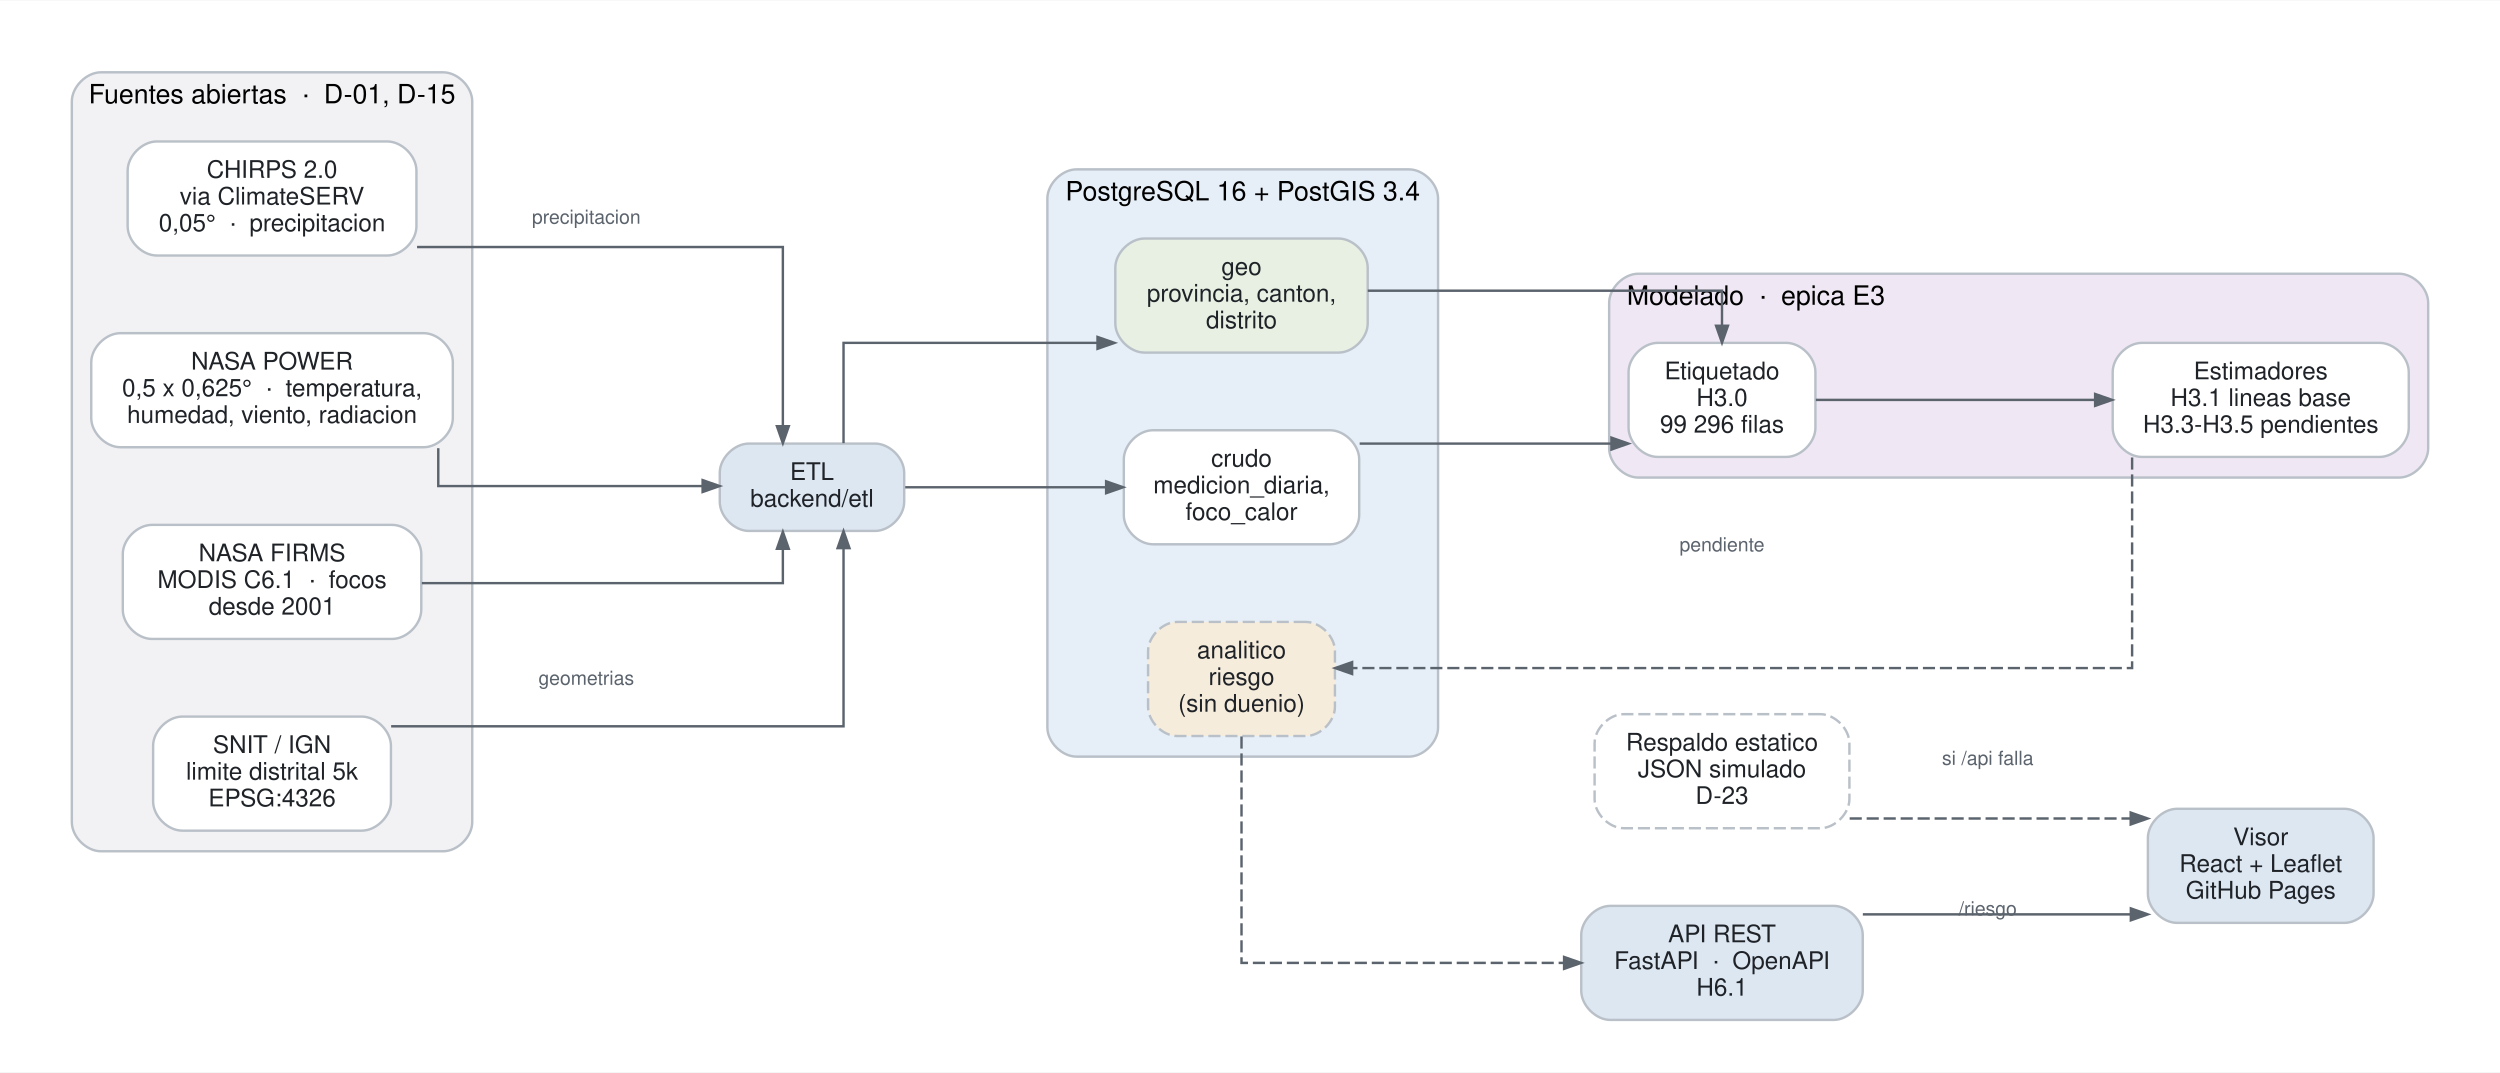
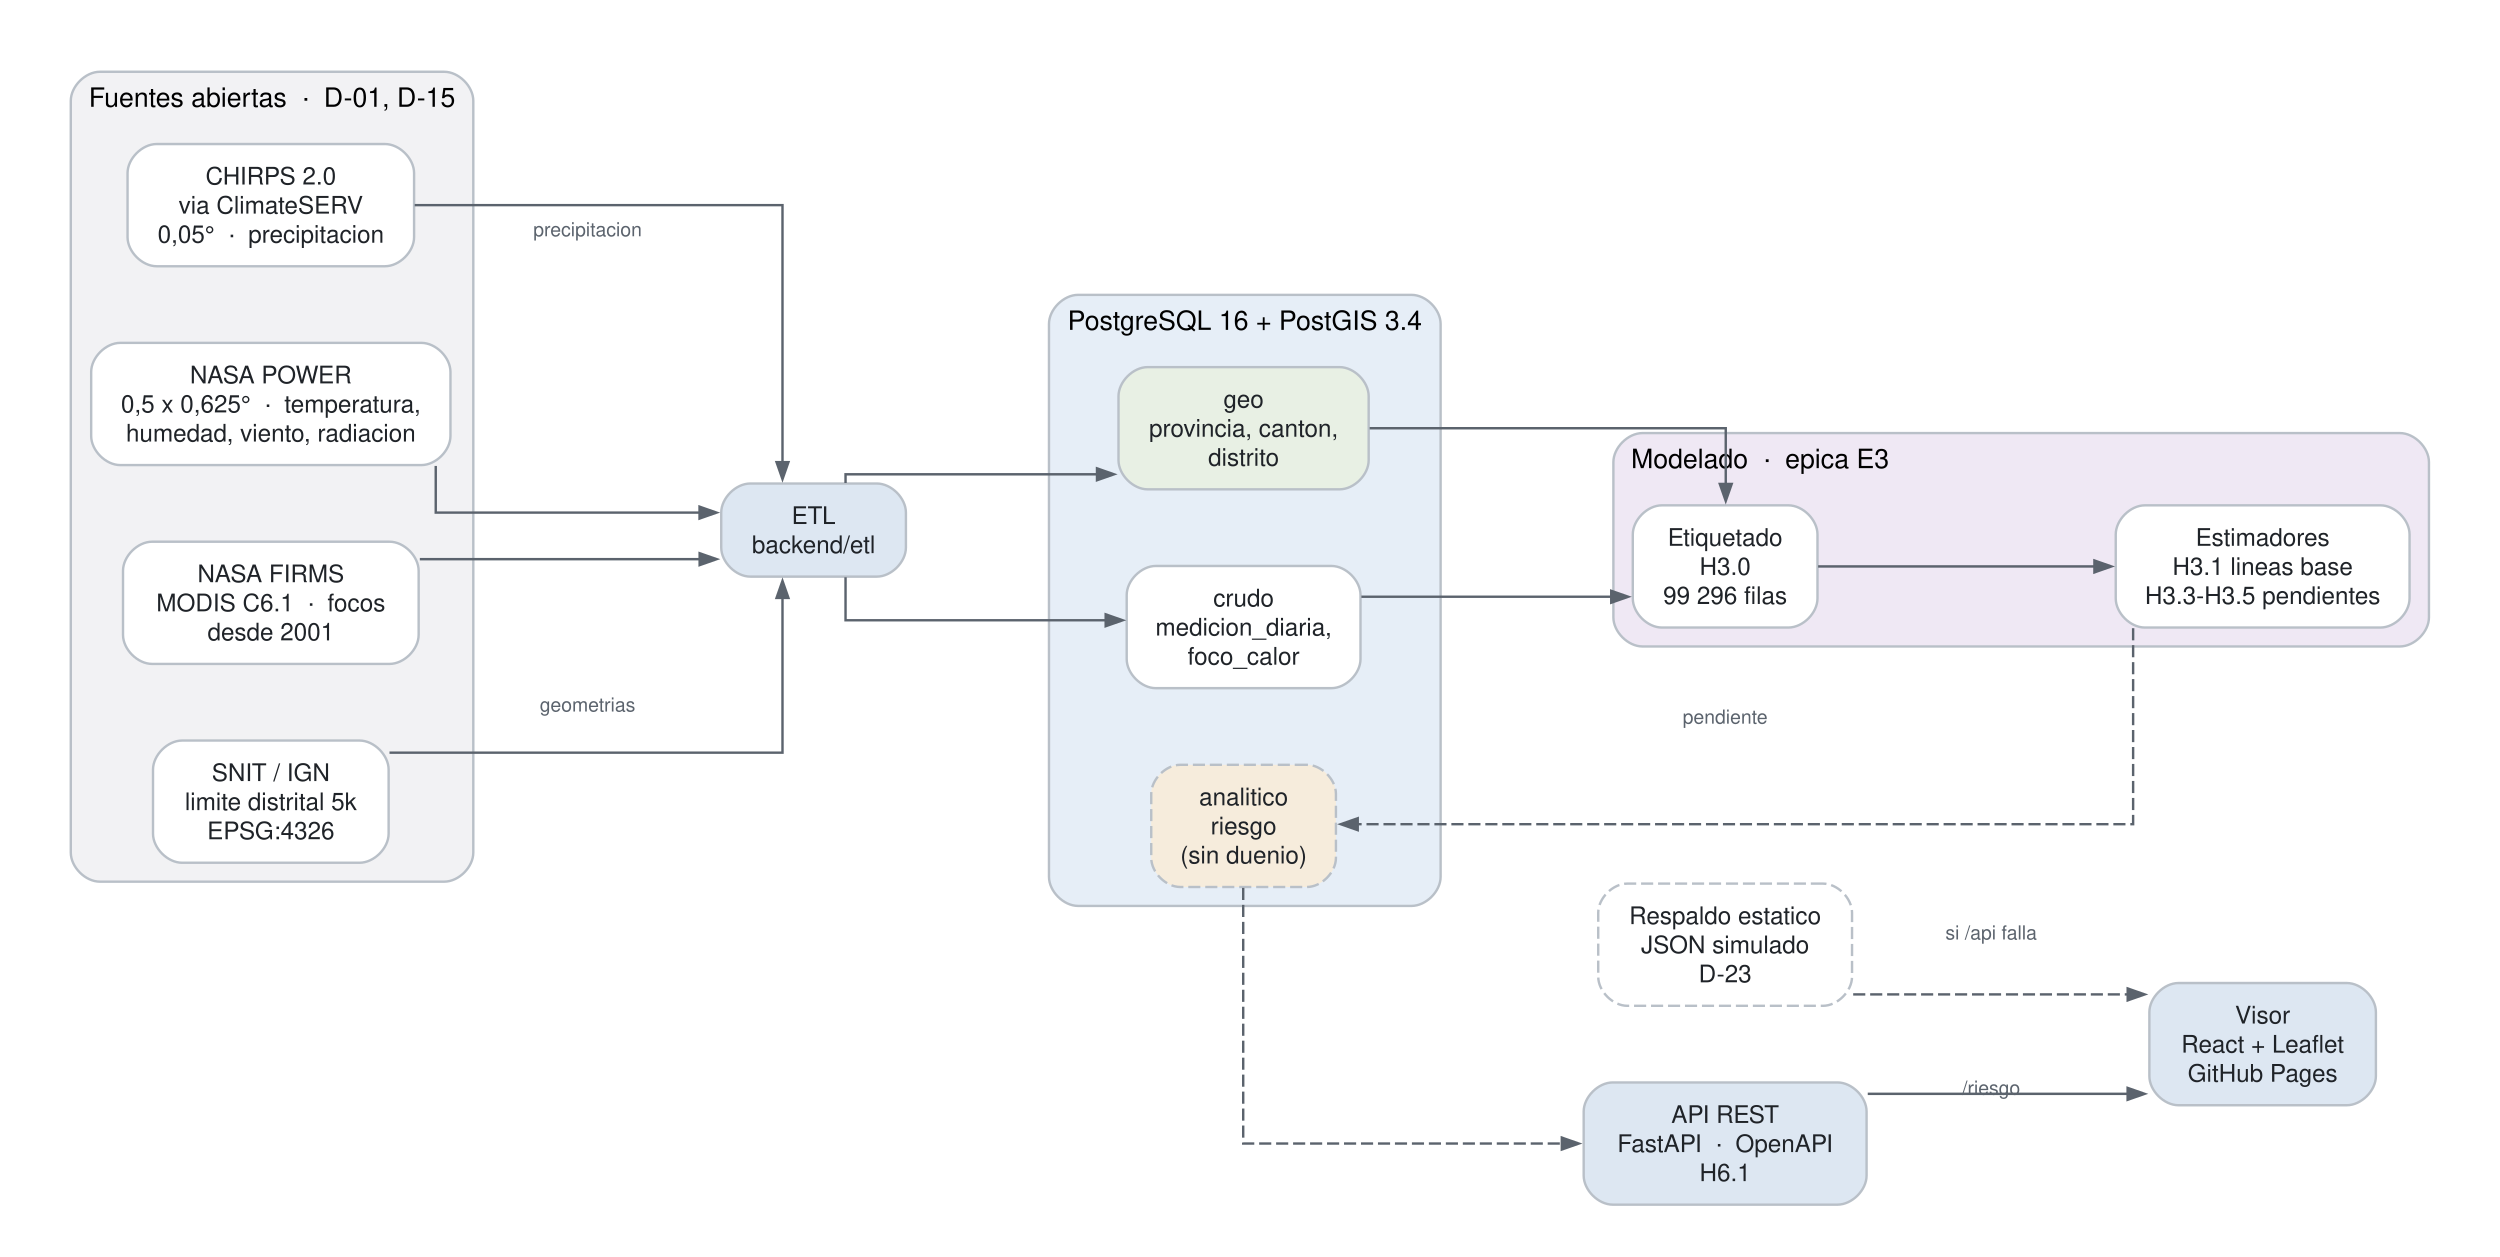
- <svg xmlns="http://www.w3.org/2000/svg" width="1030pt" height="442pt" viewBox="0.00 0.00 1030.20 441.70">
-   <g id="graph0" class="graph" transform="scale(1 1) rotate(0) translate(21.6 420.1)">
-     <polygon fill="white" stroke="transparent" points="-21.6,21.6 -21.6,-420.1 1008.6,-420.1 1008.6,21.6 -21.6,21.6" />
+ <svg xmlns="http://www.w3.org/2000/svg" width="1031pt" height="518pt" viewBox="0.00 0.00 1031.00 518.00">
+   <g id="graph0" class="graph" transform="scale(1 1) rotate(0) translate(21.6 496.8)">
+     <polygon fill="white" stroke="none" points="-21.6,21.6 -21.6,-496.8 1009.7,-496.8 1009.7,21.6 -21.6,21.6" />
    <g id="clust1" class="cluster">
-       <path fill="#f2f2f4" stroke="#b9c0c8" d="M20,-69.5C20,-69.5 161,-69.5 161,-69.5 167,-69.5 173,-75.5 173,-81.5 173,-81.5 173,-378.5 173,-378.5 173,-384.5 167,-390.5 161,-390.5 161,-390.5 20,-390.5 20,-390.5 14,-390.5 8,-384.5 8,-378.5 8,-378.5 8,-81.5 8,-81.5 8,-75.5 14,-69.5 20,-69.5" />
-       <text text-anchor="middle" x="90.5" y="-377.7" font-family="Helvetica,Arial,sans-serif" font-size="11.00">Fuentes abiertas  ·  D-01, D-15</text>
+       <path fill="#f2f2f4" stroke="#b9c0c8" d="M19.59,-133.2C19.59,-133.2 161.59,-133.2 161.59,-133.2 167.59,-133.2 173.59,-139.2 173.59,-145.2 173.59,-145.2 173.59,-455.2 173.59,-455.2 173.59,-461.2 167.59,-467.2 161.59,-467.2 161.59,-467.2 19.59,-467.2 19.59,-467.2 13.59,-467.2 7.59,-461.2 7.59,-455.2 7.59,-455.2 7.59,-145.2 7.59,-145.2 7.59,-139.2 13.59,-133.2 19.59,-133.2" />
+       <text xml:space="preserve" text-anchor="middle" x="90.59" y="-452.75" font-family="Helvetica,Arial,sans-serif" font-size="11.00">Fuentes abiertas  ·  D-01, D-15</text>
    </g>
    <g id="clust2" class="cluster">
-       <path fill="#e6eef7" stroke="#b9c0c8" d="M422,-108.5C422,-108.5 559,-108.5 559,-108.5 565,-108.5 571,-114.5 571,-120.5 571,-120.5 571,-338.5 571,-338.5 571,-344.5 565,-350.5 559,-350.5 559,-350.5 422,-350.5 422,-350.5 416,-350.5 410,-344.5 410,-338.5 410,-338.5 410,-120.5 410,-120.5 410,-114.5 416,-108.5 422,-108.5" />
-       <text text-anchor="middle" x="490.5" y="-337.7" font-family="Helvetica,Arial,sans-serif" font-size="11.00">PostgreSQL 16 + PostGIS 3.4</text>
+       <path fill="#e6eef7" stroke="#b9c0c8" d="M423,-123.2C423,-123.2 560.51,-123.2 560.51,-123.2 566.51,-123.2 572.51,-129.2 572.51,-135.2 572.51,-135.2 572.51,-363.2 572.51,-363.2 572.51,-369.2 566.51,-375.2 560.51,-375.2 560.51,-375.2 423,-375.2 423,-375.2 417,-375.2 411,-369.2 411,-363.2 411,-363.2 411,-135.2 411,-135.2 411,-129.2 417,-123.2 423,-123.2" />
+       <text xml:space="preserve" text-anchor="middle" x="491.75" y="-360.75" font-family="Helvetica,Arial,sans-serif" font-size="11.00">PostgreSQL 16 + PostGIS 3.4</text>
    </g>
    <g id="clust3" class="cluster">
-       <path fill="#efe8f4" stroke="#b9c0c8" d="M653.5,-223.5C653.5,-223.5 967,-223.5 967,-223.5 973,-223.5 979,-229.5 979,-235.5 979,-235.5 979,-295.5 979,-295.5 979,-301.5 973,-307.5 967,-307.5 967,-307.5 653.5,-307.5 653.5,-307.5 647.5,-307.5 641.5,-301.5 641.5,-295.5 641.5,-295.5 641.5,-235.5 641.5,-235.5 641.5,-229.5 647.5,-223.5 653.5,-223.5" />
-       <text text-anchor="middle" x="702" y="-294.7" font-family="Helvetica,Arial,sans-serif" font-size="11.00">Modelado  ·  epica E3</text>
+       <path fill="#efe8f4" stroke="#b9c0c8" d="M655.76,-230.2C655.76,-230.2 968.1,-230.2 968.1,-230.2 974.1,-230.2 980.1,-236.2 980.1,-242.2 980.1,-242.2 980.1,-306.2 980.1,-306.2 980.1,-312.2 974.1,-318.2 968.1,-318.2 968.1,-318.2 655.76,-318.2 655.76,-318.2 649.76,-318.2 643.76,-312.2 643.76,-306.2 643.76,-306.2 643.76,-242.2 643.76,-242.2 643.76,-236.2 649.76,-230.2 655.76,-230.2" />
+       <text xml:space="preserve" text-anchor="middle" x="704.26" y="-303.75" font-family="Helvetica,Arial,sans-serif" font-size="11.00">Modelado  ·  epica E3</text>
    </g>
    <g id="node1" class="node">
-       <path fill="white" stroke="#b9c0c8" d="M138,-362C138,-362 43,-362 43,-362 37,-362 31,-356 31,-350 31,-350 31,-327 31,-327 31,-321 37,-315 43,-315 43,-315 138,-315 138,-315 144,-315 150,-321 150,-327 150,-327 150,-350 150,-350 150,-356 144,-362 138,-362" />
-       <text text-anchor="middle" x="90.5" y="-347" font-family="Helvetica,Arial,sans-serif" font-size="10.00" fill="#1f2328">CHIRPS 2.0</text>
-       <text text-anchor="middle" x="90.5" y="-336" font-family="Helvetica,Arial,sans-serif" font-size="10.00" fill="#1f2328">via ClimateSERV</text>
-       <text text-anchor="middle" x="90.5" y="-325" font-family="Helvetica,Arial,sans-serif" font-size="10.00" fill="#1f2328">0,05°  ·  precipitacion</text>
+       <path fill="white" stroke="#b9c0c8" d="M137.17,-437.4C137.17,-437.4 43,-437.4 43,-437.4 37,-437.4 31,-431.4 31,-425.4 31,-425.4 31,-399 31,-399 31,-393 37,-387 43,-387 43,-387 137.17,-387 137.17,-387 143.17,-387 149.17,-393 149.17,-399 149.17,-399 149.17,-425.4 149.17,-425.4 149.17,-431.4 143.17,-437.4 137.17,-437.4" />
+       <text xml:space="preserve" text-anchor="middle" x="90.09" y="-420.7" font-family="Helvetica,Arial,sans-serif" font-size="10.00" fill="#1f2328">CHIRPS 2.0</text>
+       <text xml:space="preserve" text-anchor="middle" x="90.09" y="-408.7" font-family="Helvetica,Arial,sans-serif" font-size="10.00" fill="#1f2328">via ClimateSERV</text>
+       <text xml:space="preserve" text-anchor="middle" x="90.09" y="-396.7" font-family="Helvetica,Arial,sans-serif" font-size="10.00" fill="#1f2328">0,05°  ·  precipitacion</text>
    </g>
    <g id="node5" class="node">
-       <path fill="#dde7f2" stroke="#b9c0c8" d="M339,-237.5C339,-237.5 287,-237.5 287,-237.5 281,-237.5 275,-231.5 275,-225.5 275,-225.5 275,-213.5 275,-213.5 275,-207.5 281,-201.5 287,-201.5 287,-201.5 339,-201.5 339,-201.5 345,-201.5 351,-207.5 351,-213.5 351,-213.5 351,-225.5 351,-225.5 351,-231.5 345,-237.5 339,-237.5" />
-       <text text-anchor="middle" x="313" y="-222.5" font-family="Helvetica,Arial,sans-serif" font-size="10.00" fill="#1f2328">ETL</text>
-       <text text-anchor="middle" x="313" y="-211.5" font-family="Helvetica,Arial,sans-serif" font-size="10.00" fill="#1f2328">backend/etl</text>
+       <path fill="#dde7f2" stroke="#b9c0c8" d="M340,-297.4C340,-297.4 287.83,-297.4 287.83,-297.4 281.83,-297.4 275.83,-291.4 275.83,-285.4 275.83,-285.4 275.83,-271 275.83,-271 275.83,-265 281.83,-259 287.83,-259 287.83,-259 340,-259 340,-259 346,-259 352,-265 352,-271 352,-271 352,-285.4 352,-285.4 352,-291.4 346,-297.4 340,-297.4" />
+       <text xml:space="preserve" text-anchor="middle" x="313.92" y="-280.7" font-family="Helvetica,Arial,sans-serif" font-size="10.00" fill="#1f2328">ETL</text>
+       <text xml:space="preserve" text-anchor="middle" x="313.92" y="-268.7" font-family="Helvetica,Arial,sans-serif" font-size="10.00" fill="#1f2328">backend/etl</text>
    </g>
    <g id="edge1" class="edge">
-       <path fill="none" stroke="#5b636d" d="M150.26,-318.5C212.49,-318.5 301,-318.5 301,-318.5 301,-318.5 301,-244.66 301,-244.66" />
-       <polygon fill="#5b636d" stroke="#5b636d" points="303.45,-244.66 301,-237.66 298.55,-244.66 303.45,-244.66" />
-       <text text-anchor="middle" x="220" y="-328.1" font-family="Helvetica,Arial,sans-serif" font-size="8.00" fill="#5b636d">precipitacion</text>
+       <path fill="none" stroke="#5b636d" d="M149.42,-412.2C211.84,-412.2 301.1,-412.2 301.1,-412.2 301.1,-412.2 301.1,-306.2 301.1,-306.2" />
+       <polygon fill="#5b636d" stroke="#5b636d" points="303.55,-306.2 301.1,-299.2 298.65,-306.2 303.55,-306.2" />
+       <text xml:space="preserve" text-anchor="middle" x="220.71" y="-399.35" font-family="Helvetica,Arial,sans-serif" font-size="8.00" fill="#5b636d">precipitacion</text>
    </g>
    <g id="node2" class="node">
-       <path fill="white" stroke="#b9c0c8" d="M153,-283C153,-283 28,-283 28,-283 22,-283 16,-277 16,-271 16,-271 16,-248 16,-248 16,-242 22,-236 28,-236 28,-236 153,-236 153,-236 159,-236 165,-242 165,-248 165,-248 165,-271 165,-271 165,-277 159,-283 153,-283" />
-       <text text-anchor="middle" x="90.5" y="-268" font-family="Helvetica,Arial,sans-serif" font-size="10.00" fill="#1f2328">NASA POWER</text>
-       <text text-anchor="middle" x="90.5" y="-257" font-family="Helvetica,Arial,sans-serif" font-size="10.00" fill="#1f2328">0,5 x 0,625°  ·  temperatura,</text>
-       <text text-anchor="middle" x="90.5" y="-246" font-family="Helvetica,Arial,sans-serif" font-size="10.00" fill="#1f2328">humedad, viento, radiacion</text>
+       <path fill="white" stroke="#b9c0c8" d="M152.17,-355.4C152.17,-355.4 28,-355.4 28,-355.4 22,-355.4 16,-349.4 16,-343.4 16,-343.4 16,-317 16,-317 16,-311 22,-305 28,-305 28,-305 152.17,-305 152.17,-305 158.17,-305 164.17,-311 164.17,-317 164.17,-317 164.17,-343.4 164.17,-343.4 164.17,-349.4 158.17,-355.4 152.17,-355.4" />
+       <text xml:space="preserve" text-anchor="middle" x="90.09" y="-338.7" font-family="Helvetica,Arial,sans-serif" font-size="10.00" fill="#1f2328">NASA POWER</text>
+       <text xml:space="preserve" text-anchor="middle" x="90.09" y="-326.7" font-family="Helvetica,Arial,sans-serif" font-size="10.00" fill="#1f2328">0,5 x 0,625°  ·  temperatura,</text>
+       <text xml:space="preserve" text-anchor="middle" x="90.09" y="-314.7" font-family="Helvetica,Arial,sans-serif" font-size="10.00" fill="#1f2328">humedad, viento, radiacion</text>
    </g>
    <g id="edge2" class="edge">
-       <path fill="none" stroke="#5b636d" d="M159,-235.61C159,-227.29 159,-220 159,-220 159,-220 267.93,-220 267.93,-220" />
-       <polygon fill="#5b636d" stroke="#5b636d" points="267.93,-222.45 274.93,-220 267.93,-217.55 267.93,-222.45" />
+       <path fill="none" stroke="#5b636d" d="M158.1,-304.66C158.1,-294.6 158.1,-285.4 158.1,-285.4 158.1,-285.4 266.89,-285.4 266.89,-285.4" />
+       <polygon fill="#5b636d" stroke="#5b636d" points="266.89,-287.85 273.89,-285.4 266.89,-282.95 266.89,-287.85" />
    </g>
    <g id="node3" class="node">
-       <path fill="white" stroke="#b9c0c8" d="M140,-204C140,-204 41,-204 41,-204 35,-204 29,-198 29,-192 29,-192 29,-169 29,-169 29,-163 35,-157 41,-157 41,-157 140,-157 140,-157 146,-157 152,-163 152,-169 152,-169 152,-192 152,-192 152,-198 146,-204 140,-204" />
-       <text text-anchor="middle" x="90.5" y="-189" font-family="Helvetica,Arial,sans-serif" font-size="10.00" fill="#1f2328">NASA FIRMS</text>
-       <text text-anchor="middle" x="90.5" y="-178" font-family="Helvetica,Arial,sans-serif" font-size="10.00" fill="#1f2328">MODIS C6.1  ·  focos</text>
-       <text text-anchor="middle" x="90.5" y="-167" font-family="Helvetica,Arial,sans-serif" font-size="10.00" fill="#1f2328">desde 2001</text>
+       <path fill="white" stroke="#b9c0c8" d="M139.05,-273.4C139.05,-273.4 41.13,-273.4 41.13,-273.4 35.13,-273.4 29.13,-267.4 29.13,-261.4 29.13,-261.4 29.13,-235 29.13,-235 29.13,-229 35.13,-223 41.13,-223 41.13,-223 139.05,-223 139.05,-223 145.05,-223 151.05,-229 151.05,-235 151.05,-235 151.05,-261.4 151.05,-261.4 151.05,-267.4 145.05,-273.4 139.05,-273.4" />
+       <text xml:space="preserve" text-anchor="middle" x="90.09" y="-256.7" font-family="Helvetica,Arial,sans-serif" font-size="10.00" fill="#1f2328">NASA FIRMS</text>
+       <text xml:space="preserve" text-anchor="middle" x="90.09" y="-244.7" font-family="Helvetica,Arial,sans-serif" font-size="10.00" fill="#1f2328">MODIS C6.1  ·  focos</text>
+       <text xml:space="preserve" text-anchor="middle" x="90.09" y="-232.7" font-family="Helvetica,Arial,sans-serif" font-size="10.00" fill="#1f2328">desde 2001</text>
    </g>
    <g id="edge3" class="edge">
-       <path fill="none" stroke="#5b636d" d="M152.23,-180C214.35,-180 301,-180 301,-180 301,-180 301,-194.14 301,-194.14" />
-       <polygon fill="#5b636d" stroke="#5b636d" points="298.55,-194.14 301,-201.14 303.45,-194.14 298.55,-194.14" />
+       <path fill="none" stroke="#5b636d" d="M151.54,-266.2C151.54,-266.2 266.93,-266.2 266.93,-266.2" />
+       <polygon fill="#5b636d" stroke="#5b636d" points="266.93,-268.65 273.93,-266.2 266.93,-263.75 266.93,-268.65" />
    </g>
    <g id="node4" class="node">
-       <path fill="white" stroke="#b9c0c8" d="M127.5,-125C127.5,-125 53.5,-125 53.5,-125 47.5,-125 41.5,-119 41.5,-113 41.5,-113 41.5,-90 41.5,-90 41.5,-84 47.5,-78 53.5,-78 53.5,-78 127.5,-78 127.5,-78 133.5,-78 139.5,-84 139.5,-90 139.5,-90 139.5,-113 139.5,-113 139.5,-119 133.5,-125 127.5,-125" />
-       <text text-anchor="middle" x="90.5" y="-110" font-family="Helvetica,Arial,sans-serif" font-size="10.00" fill="#1f2328">SNIT / IGN</text>
-       <text text-anchor="middle" x="90.5" y="-99" font-family="Helvetica,Arial,sans-serif" font-size="10.00" fill="#1f2328">limite distrital 5k</text>
-       <text text-anchor="middle" x="90.5" y="-88" font-family="Helvetica,Arial,sans-serif" font-size="10.00" fill="#1f2328">EPSG:4326</text>
+       <path fill="white" stroke="#b9c0c8" d="M126.67,-191.4C126.67,-191.4 53.5,-191.4 53.5,-191.4 47.5,-191.4 41.5,-185.4 41.5,-179.4 41.5,-179.4 41.5,-153 41.5,-153 41.5,-147 47.5,-141 53.5,-141 53.5,-141 126.67,-141 126.67,-141 132.67,-141 138.67,-147 138.67,-153 138.67,-153 138.67,-179.4 138.67,-179.4 138.67,-185.4 132.67,-191.4 126.67,-191.4" />
+       <text xml:space="preserve" text-anchor="middle" x="90.09" y="-174.7" font-family="Helvetica,Arial,sans-serif" font-size="10.00" fill="#1f2328">SNIT / IGN</text>
+       <text xml:space="preserve" text-anchor="middle" x="90.09" y="-162.7" font-family="Helvetica,Arial,sans-serif" font-size="10.00" fill="#1f2328">limite distrital 5k</text>
+       <text xml:space="preserve" text-anchor="middle" x="90.09" y="-150.7" font-family="Helvetica,Arial,sans-serif" font-size="10.00" fill="#1f2328">EPSG:4326</text>
    </g>
    <g id="edge4" class="edge">
-       <path fill="none" stroke="#5b636d" d="M139.58,-121C208.6,-121 326,-121 326,-121 326,-121 326,-194.43 326,-194.43" />
-       <polygon fill="#5b636d" stroke="#5b636d" points="323.55,-194.43 326,-201.43 328.45,-194.43 323.55,-194.43" />
-       <text text-anchor="middle" x="220" y="-138.1" font-family="Helvetica,Arial,sans-serif" font-size="8.00" fill="#5b636d">geometrias</text>
+       <path fill="none" stroke="#5b636d" d="M139.03,-186.4C201.36,-186.4 301.1,-186.4 301.1,-186.4 301.1,-186.4 301.1,-250.22 301.1,-250.22" />
+       <polygon fill="#5b636d" stroke="#5b636d" points="298.65,-250.22 301.1,-257.22 303.55,-250.22 298.65,-250.22" />
+       <text xml:space="preserve" text-anchor="middle" x="220.71" y="-203.35" font-family="Helvetica,Arial,sans-serif" font-size="8.00" fill="#5b636d">geometrias</text>
    </g>
    <g id="node6" class="node">
-       <path fill="#e8f0e4" stroke="#b9c0c8" d="M530,-322C530,-322 450,-322 450,-322 444,-322 438,-316 438,-310 438,-310 438,-287 438,-287 438,-281 444,-275 450,-275 450,-275 530,-275 530,-275 536,-275 542,-281 542,-287 542,-287 542,-310 542,-310 542,-316 536,-322 530,-322" />
-       <text text-anchor="middle" x="490" y="-307" font-family="Helvetica,Arial,sans-serif" font-size="10.00" fill="#1f2328">geo</text>
-       <text text-anchor="middle" x="490" y="-296" font-family="Helvetica,Arial,sans-serif" font-size="10.00" fill="#1f2328">provincia, canton,</text>
-       <text text-anchor="middle" x="490" y="-285" font-family="Helvetica,Arial,sans-serif" font-size="10.00" fill="#1f2328">distrito</text>
+       <path fill="#e8f0e4" stroke="#b9c0c8" d="M530.84,-345.4C530.84,-345.4 451.67,-345.4 451.67,-345.4 445.67,-345.4 439.67,-339.4 439.67,-333.4 439.67,-333.4 439.67,-307 439.67,-307 439.67,-301 445.67,-295 451.67,-295 451.67,-295 530.84,-295 530.84,-295 536.84,-295 542.84,-301 542.84,-307 542.84,-307 542.84,-333.4 542.84,-333.4 542.84,-339.4 536.84,-345.4 530.84,-345.4" />
+       <text xml:space="preserve" text-anchor="middle" x="491.26" y="-328.7" font-family="Helvetica,Arial,sans-serif" font-size="10.00" fill="#1f2328">geo</text>
+       <text xml:space="preserve" text-anchor="middle" x="491.26" y="-316.7" font-family="Helvetica,Arial,sans-serif" font-size="10.00" fill="#1f2328">provincia, canton,</text>
+       <text xml:space="preserve" text-anchor="middle" x="491.26" y="-304.7" font-family="Helvetica,Arial,sans-serif" font-size="10.00" fill="#1f2328">distrito</text>
    </g>
    <g id="edge5" class="edge">
-       <path fill="none" stroke="#5b636d" d="M326,-237.68C326,-255.17 326,-279 326,-279 326,-279 430.66,-279 430.66,-279" />
-       <polygon fill="#5b636d" stroke="#5b636d" points="430.66,-281.45 437.66,-279 430.66,-276.55 430.66,-281.45" />
+       <path fill="none" stroke="#5b636d" d="M327.1,-297.61C327.1,-299.76 327.1,-301.2 327.1,-301.2 327.1,-301.2 430.8,-301.2 430.8,-301.2" />
+       <polygon fill="#5b636d" stroke="#5b636d" points="430.8,-303.65 437.8,-301.2 430.8,-298.75 430.8,-303.65" />
    </g>
    <g id="node7" class="node">
-       <path fill="white" stroke="#b9c0c8" d="M526.5,-243C526.5,-243 453.5,-243 453.5,-243 447.5,-243 441.5,-237 441.5,-231 441.5,-231 441.5,-208 441.5,-208 441.5,-202 447.5,-196 453.5,-196 453.5,-196 526.5,-196 526.5,-196 532.5,-196 538.5,-202 538.5,-208 538.5,-208 538.5,-231 538.5,-231 538.5,-237 532.5,-243 526.5,-243" />
-       <text text-anchor="middle" x="490" y="-228" font-family="Helvetica,Arial,sans-serif" font-size="10.00" fill="#1f2328">crudo</text>
-       <text text-anchor="middle" x="490" y="-217" font-family="Helvetica,Arial,sans-serif" font-size="10.00" fill="#1f2328">medicion_diaria,</text>
-       <text text-anchor="middle" x="490" y="-206" font-family="Helvetica,Arial,sans-serif" font-size="10.00" fill="#1f2328">foco_calor</text>
+       <path fill="white" stroke="#b9c0c8" d="M527.47,-263.4C527.47,-263.4 455.05,-263.4 455.05,-263.4 449.05,-263.4 443.05,-257.4 443.05,-251.4 443.05,-251.4 443.05,-225 443.05,-225 443.05,-219 449.05,-213 455.05,-213 455.05,-213 527.47,-213 527.47,-213 533.47,-213 539.47,-219 539.47,-225 539.47,-225 539.47,-251.4 539.47,-251.4 539.47,-257.4 533.47,-263.4 527.47,-263.4" />
+       <text xml:space="preserve" text-anchor="middle" x="491.26" y="-246.7" font-family="Helvetica,Arial,sans-serif" font-size="10.00" fill="#1f2328">crudo</text>
+       <text xml:space="preserve" text-anchor="middle" x="491.26" y="-234.7" font-family="Helvetica,Arial,sans-serif" font-size="10.00" fill="#1f2328">medicion_diaria,</text>
+       <text xml:space="preserve" text-anchor="middle" x="491.26" y="-222.7" font-family="Helvetica,Arial,sans-serif" font-size="10.00" fill="#1f2328">foco_calor</text>
    </g>
    <g id="edge6" class="edge">
-       <path fill="none" stroke="#5b636d" d="M351.41,-219.5C351.41,-219.5 434.21,-219.5 434.21,-219.5" />
-       <polygon fill="#5b636d" stroke="#5b636d" points="434.21,-221.95 441.21,-219.5 434.21,-217.05 434.21,-221.95" />
+       <path fill="none" stroke="#5b636d" d="M327.1,-258.73C327.1,-249.73 327.1,-241 327.1,-241 327.1,-241 434.38,-241 434.38,-241" />
+       <polygon fill="#5b636d" stroke="#5b636d" points="434.38,-243.45 441.38,-241 434.38,-238.55 434.38,-243.45" />
    </g>
    <g id="node9" class="node">
-       <path fill="white" stroke="#b9c0c8" d="M714.5,-279C714.5,-279 661.5,-279 661.5,-279 655.5,-279 649.5,-273 649.5,-267 649.5,-267 649.5,-244 649.5,-244 649.5,-238 655.5,-232 661.5,-232 661.5,-232 714.5,-232 714.5,-232 720.5,-232 726.5,-238 726.5,-244 726.5,-244 726.5,-267 726.5,-267 726.5,-273 720.5,-279 714.5,-279" />
-       <text text-anchor="middle" x="688" y="-264" font-family="Helvetica,Arial,sans-serif" font-size="10.00" fill="#1f2328">Etiquetado</text>
-       <text text-anchor="middle" x="688" y="-253" font-family="Helvetica,Arial,sans-serif" font-size="10.00" fill="#1f2328">H3.0</text>
-       <text text-anchor="middle" x="688" y="-242" font-family="Helvetica,Arial,sans-serif" font-size="10.00" fill="#1f2328">99 296 filas</text>
+       <path fill="white" stroke="#b9c0c8" d="M715.93,-288.4C715.93,-288.4 663.76,-288.4 663.76,-288.4 657.76,-288.4 651.76,-282.4 651.76,-276.4 651.76,-276.4 651.76,-250 651.76,-250 651.76,-244 657.76,-238 663.76,-238 663.76,-238 715.93,-238 715.93,-238 721.93,-238 727.93,-244 727.93,-250 727.93,-250 727.93,-276.4 727.93,-276.4 727.93,-282.4 721.93,-288.4 715.93,-288.4" />
+       <text xml:space="preserve" text-anchor="middle" x="689.84" y="-271.7" font-family="Helvetica,Arial,sans-serif" font-size="10.00" fill="#1f2328">Etiquetado</text>
+       <text xml:space="preserve" text-anchor="middle" x="689.84" y="-259.7" font-family="Helvetica,Arial,sans-serif" font-size="10.00" fill="#1f2328">H3.0</text>
+       <text xml:space="preserve" text-anchor="middle" x="689.84" y="-247.7" font-family="Helvetica,Arial,sans-serif" font-size="10.00" fill="#1f2328">99 296 filas</text>
    </g>
    <g id="edge8" class="edge">
-       <path fill="none" stroke="#5b636d" d="M542.02,-300.5C600.69,-300.5 688,-300.5 688,-300.5 688,-300.5 688,-286.05 688,-286.05" />
-       <polygon fill="#5b636d" stroke="#5b636d" points="690.45,-286.05 688,-279.05 685.55,-286.05 690.45,-286.05" />
+       <path fill="none" stroke="#5b636d" d="M543.24,-320.2C602.15,-320.2 690.1,-320.2 690.1,-320.2 690.1,-320.2 690.1,-297.21 690.1,-297.21" />
+       <polygon fill="#5b636d" stroke="#5b636d" points="692.55,-297.21 690.1,-290.21 687.65,-297.21 692.55,-297.21" />
    </g>
    <g id="edge7" class="edge">
-       <path fill="none" stroke="#5b636d" d="M538.69,-237.5C538.69,-237.5 642.44,-237.5 642.44,-237.5" />
-       <polygon fill="#5b636d" stroke="#5b636d" points="642.44,-239.95 649.44,-237.5 642.44,-235.05 642.44,-239.95" />
+       <path fill="none" stroke="#5b636d" d="M539.83,-250.7C539.83,-250.7 642.87,-250.7 642.87,-250.7" />
+       <polygon fill="#5b636d" stroke="#5b636d" points="642.87,-253.15 649.87,-250.7 642.87,-248.25 642.87,-253.15" />
    </g>
    <g id="node8" class="node">
-       <path fill="#f6ecdc" stroke="#b9c0c8" stroke-dasharray="5,2" d="M516.5,-164C516.5,-164 463.5,-164 463.5,-164 457.5,-164 451.5,-158 451.5,-152 451.5,-152 451.5,-129 451.5,-129 451.5,-123 457.5,-117 463.5,-117 463.5,-117 516.5,-117 516.5,-117 522.5,-117 528.5,-123 528.5,-129 528.5,-129 528.5,-152 528.5,-152 528.5,-158 522.5,-164 516.5,-164" />
-       <text text-anchor="middle" x="490" y="-149" font-family="Helvetica,Arial,sans-serif" font-size="10.00" fill="#1f2328">analitico</text>
-       <text text-anchor="middle" x="490" y="-138" font-family="Helvetica,Arial,sans-serif" font-size="10.00" fill="#1f2328">riesgo</text>
-       <text text-anchor="middle" x="490" y="-127" font-family="Helvetica,Arial,sans-serif" font-size="10.00" fill="#1f2328">(sin duenio)</text>
+       <path fill="#f6ecdc" stroke="#b9c0c8" stroke-dasharray="5,2" d="M517.34,-181.4C517.34,-181.4 465.17,-181.4 465.17,-181.4 459.17,-181.4 453.17,-175.4 453.17,-169.4 453.17,-169.4 453.17,-143 453.17,-143 453.17,-137 459.17,-131 465.17,-131 465.17,-131 517.34,-131 517.34,-131 523.34,-131 529.34,-137 529.34,-143 529.34,-143 529.34,-169.4 529.34,-169.4 529.34,-175.4 523.34,-181.4 517.34,-181.4" />
+       <text xml:space="preserve" text-anchor="middle" x="491.26" y="-164.7" font-family="Helvetica,Arial,sans-serif" font-size="10.00" fill="#1f2328">analitico</text>
+       <text xml:space="preserve" text-anchor="middle" x="491.26" y="-152.7" font-family="Helvetica,Arial,sans-serif" font-size="10.00" fill="#1f2328">riesgo</text>
+       <text xml:space="preserve" text-anchor="middle" x="491.26" y="-140.7" font-family="Helvetica,Arial,sans-serif" font-size="10.00" fill="#1f2328">(sin duenio)</text>
    </g>
    <g id="node11" class="node">
-       <path fill="#dde7f2" stroke="#b9c0c8" d="M734,-47C734,-47 642,-47 642,-47 636,-47 630,-41 630,-35 630,-35 630,-12 630,-12 630,-6 636,0 642,0 642,0 734,0 734,0 740,0 746,-6 746,-12 746,-12 746,-35 746,-35 746,-41 740,-47 734,-47" />
-       <text text-anchor="middle" x="688" y="-32" font-family="Helvetica,Arial,sans-serif" font-size="10.00" fill="#1f2328">API REST</text>
-       <text text-anchor="middle" x="688" y="-21" font-family="Helvetica,Arial,sans-serif" font-size="10.00" fill="#1f2328">FastAPI  ·  OpenAPI</text>
-       <text text-anchor="middle" x="688" y="-10" font-family="Helvetica,Arial,sans-serif" font-size="10.00" fill="#1f2328">H6.1</text>
+       <path fill="#dde7f2" stroke="#b9c0c8" d="M736.18,-50.4C736.18,-50.4 643.51,-50.4 643.51,-50.4 637.51,-50.4 631.51,-44.4 631.51,-38.4 631.51,-38.4 631.51,-12 631.51,-12 631.51,-6 637.51,0 643.51,0 643.51,0 736.18,0 736.18,0 742.18,0 748.18,-6 748.18,-12 748.18,-12 748.18,-38.4 748.18,-38.4 748.18,-44.4 742.18,-50.4 736.18,-50.4" />
+       <text xml:space="preserve" text-anchor="middle" x="689.84" y="-33.7" font-family="Helvetica,Arial,sans-serif" font-size="10.00" fill="#1f2328">API REST</text>
+       <text xml:space="preserve" text-anchor="middle" x="689.84" y="-21.7" font-family="Helvetica,Arial,sans-serif" font-size="10.00" fill="#1f2328">FastAPI  ·  OpenAPI</text>
+       <text xml:space="preserve" text-anchor="middle" x="689.84" y="-9.7" font-family="Helvetica,Arial,sans-serif" font-size="10.00" fill="#1f2328">H6.1</text>
    </g>
    <g id="edge11" class="edge">
-       <path fill="none" stroke="#5b636d" stroke-dasharray="5,2" d="M490,-116.82C490,-82.64 490,-23.5 490,-23.5 490,-23.5 622.93,-23.5 622.93,-23.5" />
-       <polygon fill="#5b636d" stroke="#5b636d" points="622.93,-25.95 629.93,-23.5 622.93,-21.05 622.93,-25.95" />
+       <path fill="none" stroke="#5b636d" stroke-dasharray="5,2" d="M491.1,-130.63C491.1,-92.51 491.1,-25.2 491.1,-25.2 491.1,-25.2 622.5,-25.2 622.5,-25.2" />
+       <polygon fill="#5b636d" stroke="#5b636d" points="622.5,-27.65 629.5,-25.2 622.5,-22.75 622.5,-27.65" />
    </g>
    <g id="node10" class="node">
-       <path fill="white" stroke="#b9c0c8" d="M959,-279C959,-279 861,-279 861,-279 855,-279 849,-273 849,-267 849,-267 849,-244 849,-244 849,-238 855,-232 861,-232 861,-232 959,-232 959,-232 965,-232 971,-238 971,-244 971,-244 971,-267 971,-267 971,-273 965,-279 959,-279" />
-       <text text-anchor="middle" x="910" y="-264" font-family="Helvetica,Arial,sans-serif" font-size="10.00" fill="#1f2328">Estimadores</text>
-       <text text-anchor="middle" x="910" y="-253" font-family="Helvetica,Arial,sans-serif" font-size="10.00" fill="#1f2328">H3.1 lineas base</text>
-       <text text-anchor="middle" x="910" y="-242" font-family="Helvetica,Arial,sans-serif" font-size="10.00" fill="#1f2328">H3.3-H3.5 pendientes</text>
+       <path fill="white" stroke="#b9c0c8" d="M960.1,-288.4C960.1,-288.4 862.93,-288.4 862.93,-288.4 856.93,-288.4 850.93,-282.4 850.93,-276.4 850.93,-276.4 850.93,-250 850.93,-250 850.93,-244 856.93,-238 862.93,-238 862.93,-238 960.1,-238 960.1,-238 966.1,-238 972.1,-244 972.1,-250 972.1,-250 972.1,-276.4 972.1,-276.4 972.1,-282.4 966.1,-288.4 960.1,-288.4" />
+       <text xml:space="preserve" text-anchor="middle" x="911.51" y="-271.7" font-family="Helvetica,Arial,sans-serif" font-size="10.00" fill="#1f2328">Estimadores</text>
+       <text xml:space="preserve" text-anchor="middle" x="911.51" y="-259.7" font-family="Helvetica,Arial,sans-serif" font-size="10.00" fill="#1f2328">H3.1 lineas base</text>
+       <text xml:space="preserve" text-anchor="middle" x="911.51" y="-247.7" font-family="Helvetica,Arial,sans-serif" font-size="10.00" fill="#1f2328">H3.3-H3.5 pendientes</text>
    </g>
    <g id="edge9" class="edge">
-       <path fill="none" stroke="#5b636d" d="M726.67,-255.5C726.67,-255.5 841.76,-255.5 841.76,-255.5" />
-       <polygon fill="#5b636d" stroke="#5b636d" points="841.76,-257.95 848.76,-255.5 841.76,-253.05 841.76,-257.95" />
+       <path fill="none" stroke="#5b636d" d="M728.2,-263.2C728.2,-263.2 842.14,-263.2 842.14,-263.2" />
+       <polygon fill="#5b636d" stroke="#5b636d" points="842.14,-265.65 849.14,-263.2 842.14,-260.75 842.14,-265.65" />
    </g>
    <g id="edge10" class="edge">
-       <path fill="none" stroke="#5b636d" stroke-dasharray="5,2" d="M857,-231.79C857,-199.33 857,-145 857,-145 857,-145 535.58,-145 535.58,-145" />
-       <polygon fill="#5b636d" stroke="#5b636d" points="535.58,-142.55 528.58,-145 535.58,-147.45 535.58,-142.55" />
-       <text text-anchor="middle" x="688" y="-193.1" font-family="Helvetica,Arial,sans-serif" font-size="8.00" fill="#5b636d">pendiente</text>
+       <path fill="none" stroke="#5b636d" stroke-dasharray="5,2" d="M858.1,-237.74C858.1,-206.29 858.1,-156.9 858.1,-156.9 858.1,-156.9 538.33,-156.9 538.33,-156.9" />
+       <polygon fill="#5b636d" stroke="#5b636d" points="538.33,-154.45 531.33,-156.9 538.33,-159.35 538.33,-154.45" />
+       <text xml:space="preserve" text-anchor="middle" x="689.84" y="-198.35" font-family="Helvetica,Arial,sans-serif" font-size="8.00" fill="#5b636d">pendiente</text>
    </g>
    <g id="node12" class="node">
-       <path fill="#dde7f2" stroke="#b9c0c8" d="M944.5,-87C944.5,-87 875.5,-87 875.5,-87 869.5,-87 863.5,-81 863.5,-75 863.5,-75 863.5,-52 863.5,-52 863.5,-46 869.5,-40 875.5,-40 875.5,-40 944.5,-40 944.5,-40 950.5,-40 956.5,-46 956.5,-52 956.5,-52 956.5,-75 956.5,-75 956.5,-81 950.5,-87 944.5,-87" />
-       <text text-anchor="middle" x="910" y="-72" font-family="Helvetica,Arial,sans-serif" font-size="10.00" fill="#1f2328">Visor</text>
-       <text text-anchor="middle" x="910" y="-61" font-family="Helvetica,Arial,sans-serif" font-size="10.00" fill="#1f2328">React + Leaflet</text>
-       <text text-anchor="middle" x="910" y="-50" font-family="Helvetica,Arial,sans-serif" font-size="10.00" fill="#1f2328">GitHub Pages</text>
+       <path fill="#dde7f2" stroke="#b9c0c8" d="M946.22,-91.4C946.22,-91.4 876.8,-91.4 876.8,-91.4 870.8,-91.4 864.8,-85.4 864.8,-79.4 864.8,-79.4 864.8,-53 864.8,-53 864.8,-47 870.8,-41 876.8,-41 876.8,-41 946.22,-41 946.22,-41 952.22,-41 958.22,-47 958.22,-53 958.22,-53 958.22,-79.4 958.22,-79.4 958.22,-85.4 952.22,-91.4 946.22,-91.4" />
+       <text xml:space="preserve" text-anchor="middle" x="911.51" y="-74.7" font-family="Helvetica,Arial,sans-serif" font-size="10.00" fill="#1f2328">Visor</text>
+       <text xml:space="preserve" text-anchor="middle" x="911.51" y="-62.7" font-family="Helvetica,Arial,sans-serif" font-size="10.00" fill="#1f2328">React + Leaflet</text>
+       <text xml:space="preserve" text-anchor="middle" x="911.51" y="-50.7" font-family="Helvetica,Arial,sans-serif" font-size="10.00" fill="#1f2328">GitHub Pages</text>
    </g>
    <g id="edge12" class="edge">
-       <path fill="none" stroke="#5b636d" d="M746.04,-43.5C746.04,-43.5 856.48,-43.5 856.48,-43.5" />
-       <polygon fill="#5b636d" stroke="#5b636d" points="856.48,-45.95 863.48,-43.5 856.48,-41.05 856.48,-45.95" />
-       <text text-anchor="middle" x="797.5" y="-43.1" font-family="Helvetica,Arial,sans-serif" font-size="8.00" fill="#5b636d">/riesgo</text>
+       <path fill="none" stroke="#5b636d" d="M748.66,-45.7C748.66,-45.7 855.83,-45.7 855.83,-45.7" />
+       <polygon fill="#5b636d" stroke="#5b636d" points="855.83,-48.15 862.83,-45.7 855.83,-43.25 855.83,-48.15" />
+       <text xml:space="preserve" text-anchor="middle" x="799.55" y="-45.35" font-family="Helvetica,Arial,sans-serif" font-size="8.00" fill="#5b636d">/riesgo</text>
    </g>
    <g id="node13" class="node">
-       <path fill="white" stroke="#b9c0c8" stroke-dasharray="5,2" d="M728.5,-126C728.5,-126 647.5,-126 647.5,-126 641.5,-126 635.5,-120 635.5,-114 635.5,-114 635.5,-91 635.5,-91 635.5,-85 641.5,-79 647.5,-79 647.5,-79 728.5,-79 728.5,-79 734.5,-79 740.5,-85 740.5,-91 740.5,-91 740.5,-114 740.5,-114 740.5,-120 734.5,-126 728.5,-126" />
-       <text text-anchor="middle" x="688" y="-111" font-family="Helvetica,Arial,sans-serif" font-size="10.00" fill="#1f2328">Respaldo estatico</text>
-       <text text-anchor="middle" x="688" y="-100" font-family="Helvetica,Arial,sans-serif" font-size="10.00" fill="#1f2328">JSON simulado</text>
-       <text text-anchor="middle" x="688" y="-89" font-family="Helvetica,Arial,sans-serif" font-size="10.00" fill="#1f2328">D-23</text>
+       <path fill="white" stroke="#b9c0c8" stroke-dasharray="5,2" d="M730.18,-132.4C730.18,-132.4 649.51,-132.4 649.51,-132.4 643.51,-132.4 637.51,-126.4 637.51,-120.4 637.51,-120.4 637.51,-94 637.51,-94 637.51,-88 643.51,-82 649.51,-82 649.51,-82 730.18,-82 730.18,-82 736.18,-82 742.18,-88 742.18,-94 742.18,-94 742.18,-120.4 742.18,-120.4 742.18,-126.4 736.18,-132.4 730.18,-132.4" />
+       <text xml:space="preserve" text-anchor="middle" x="689.84" y="-115.7" font-family="Helvetica,Arial,sans-serif" font-size="10.00" fill="#1f2328">Respaldo estatico</text>
+       <text xml:space="preserve" text-anchor="middle" x="689.84" y="-103.7" font-family="Helvetica,Arial,sans-serif" font-size="10.00" fill="#1f2328">JSON simulado</text>
+       <text xml:space="preserve" text-anchor="middle" x="689.84" y="-91.7" font-family="Helvetica,Arial,sans-serif" font-size="10.00" fill="#1f2328">D-23</text>
    </g>
    <g id="edge13" class="edge">
-       <path fill="none" stroke="#5b636d" stroke-dasharray="5,2" d="M740.61,-83C740.61,-83 856.42,-83 856.42,-83" />
-       <polygon fill="#5b636d" stroke="#5b636d" points="856.42,-85.45 863.42,-83 856.42,-80.55 856.42,-85.45" />
-       <text text-anchor="middle" x="797.5" y="-105.1" font-family="Helvetica,Arial,sans-serif" font-size="8.00" fill="#5b636d">si /api falla</text>
+       <path fill="none" stroke="#5b636d" stroke-dasharray="5,2" d="M742.65,-86.7C742.65,-86.7 855.86,-86.7 855.86,-86.7" />
+       <polygon fill="#5b636d" stroke="#5b636d" points="855.86,-89.15 862.86,-86.7 855.86,-84.25 855.86,-89.15" />
+       <text xml:space="preserve" text-anchor="middle" x="799.55" y="-109.35" font-family="Helvetica,Arial,sans-serif" font-size="8.00" fill="#5b636d">si /api falla</text>
    </g>
  </g>
</svg>
